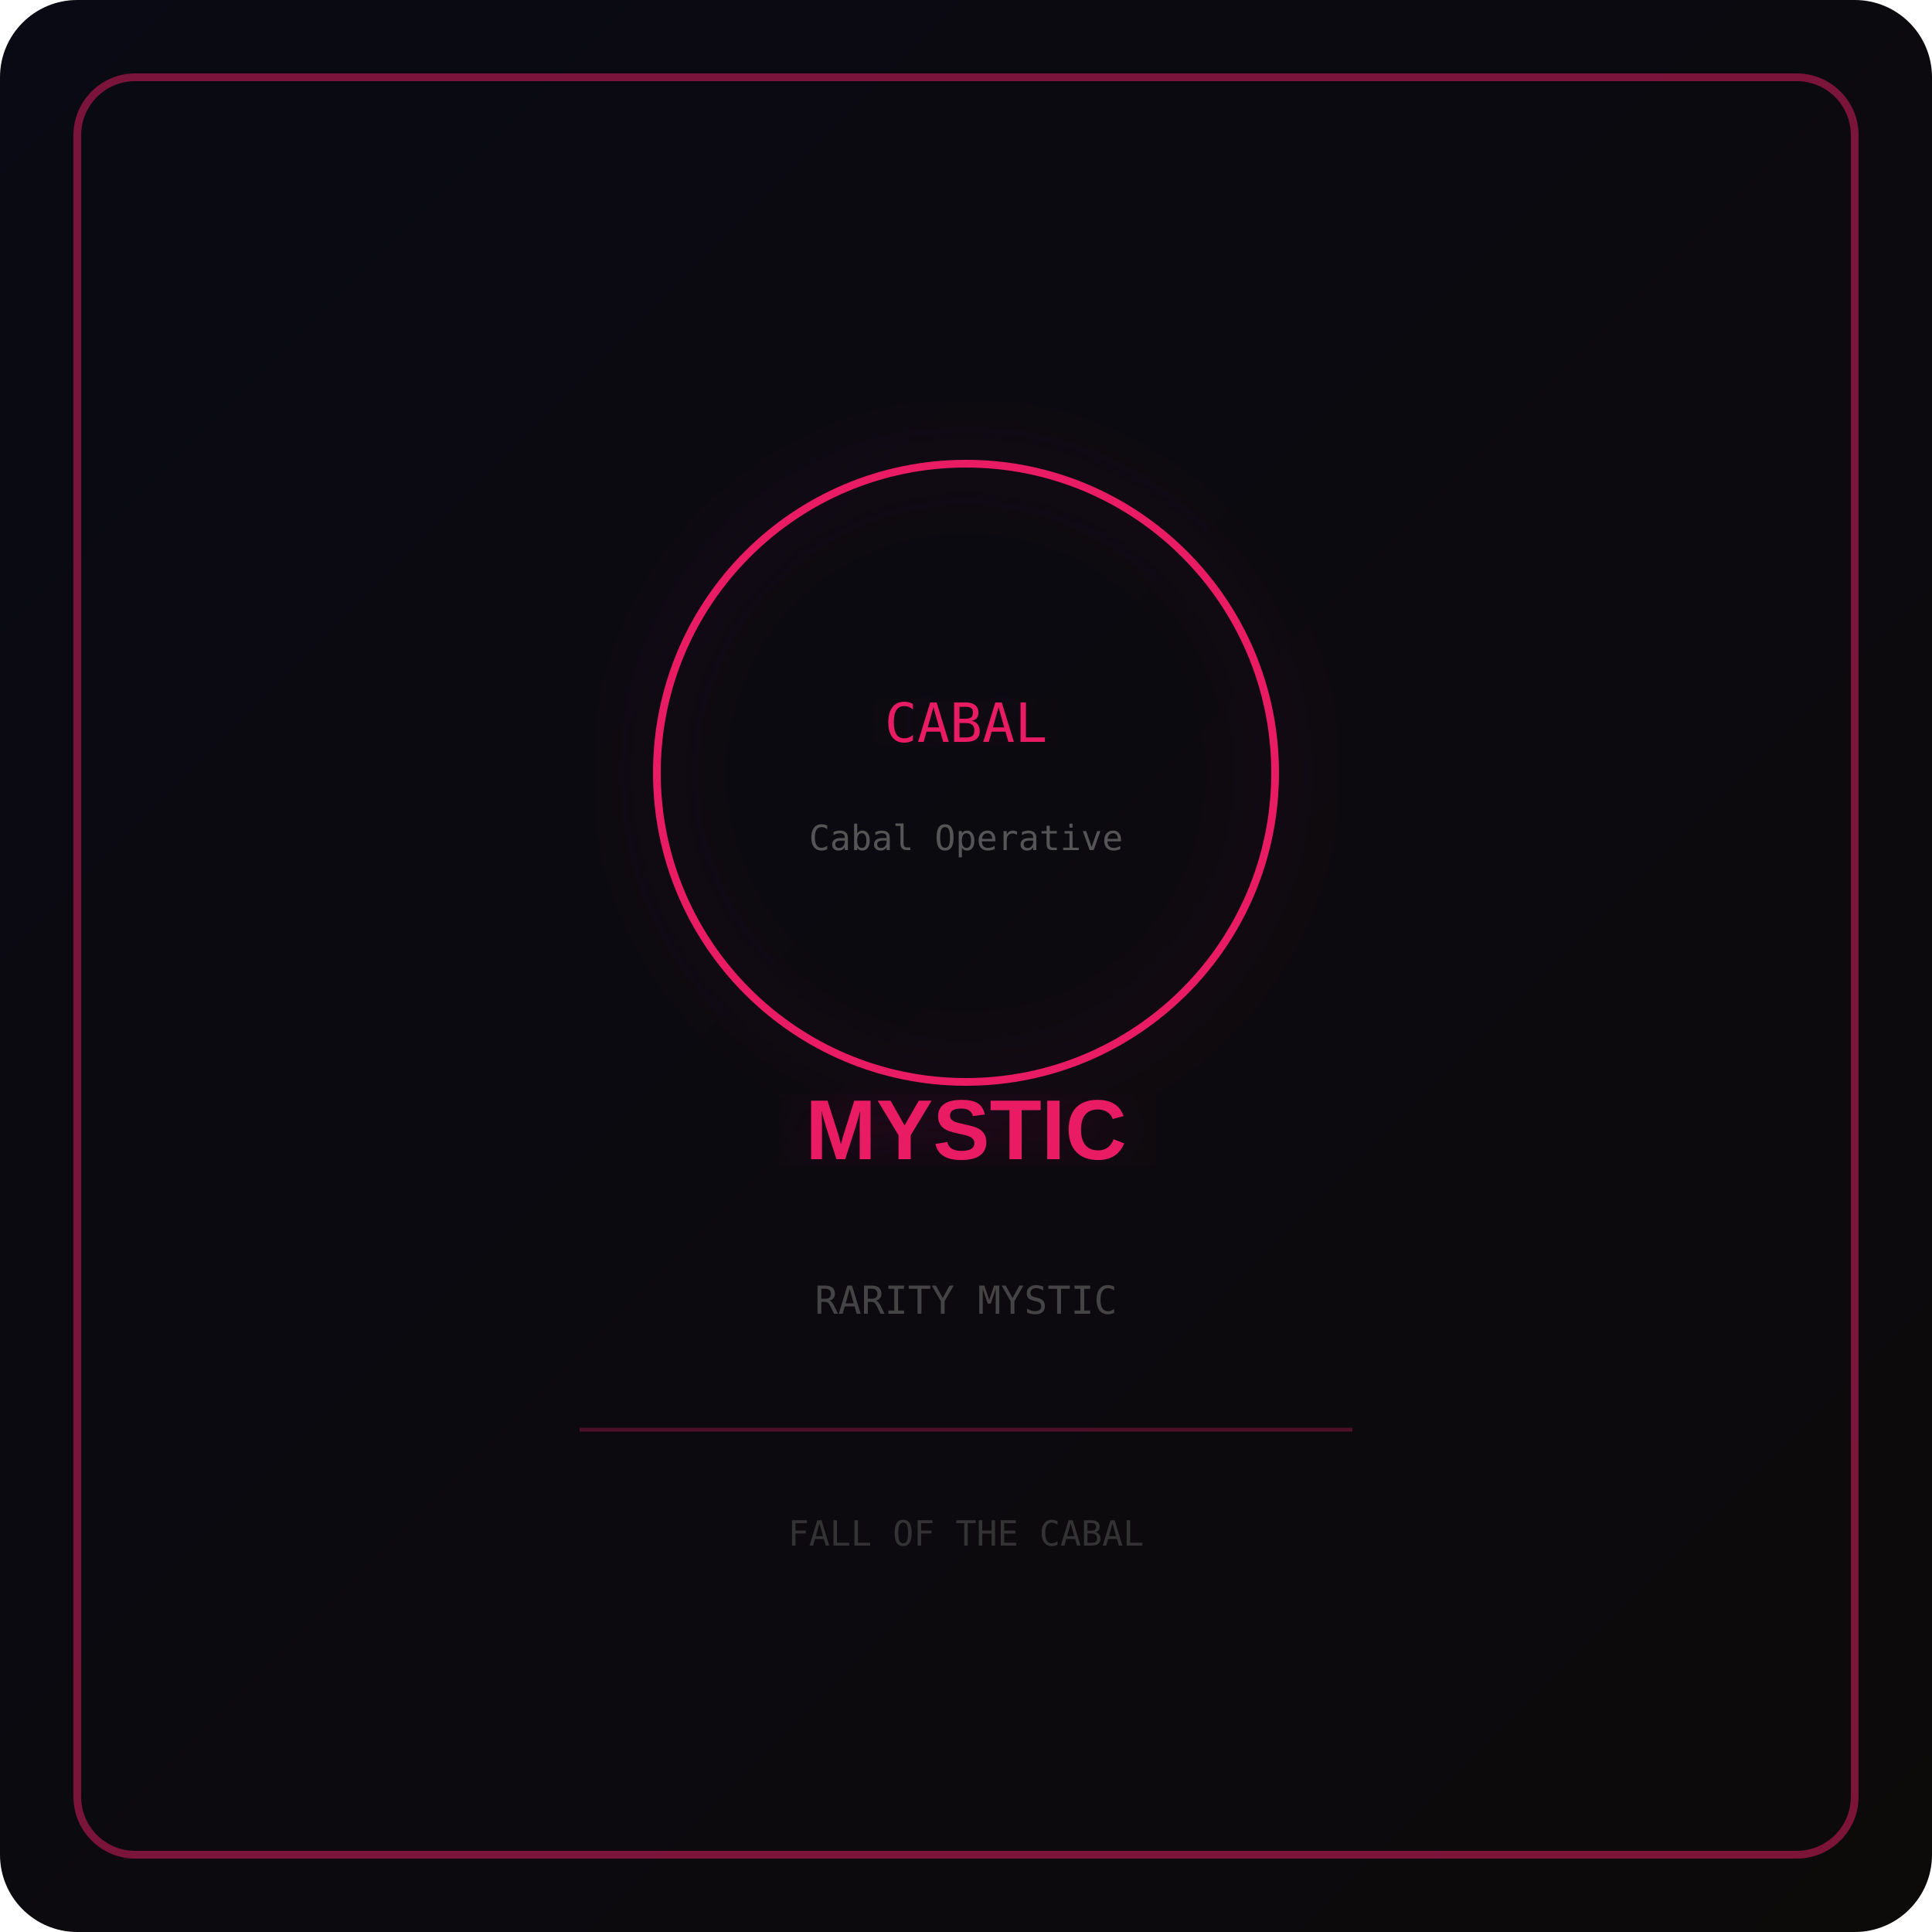
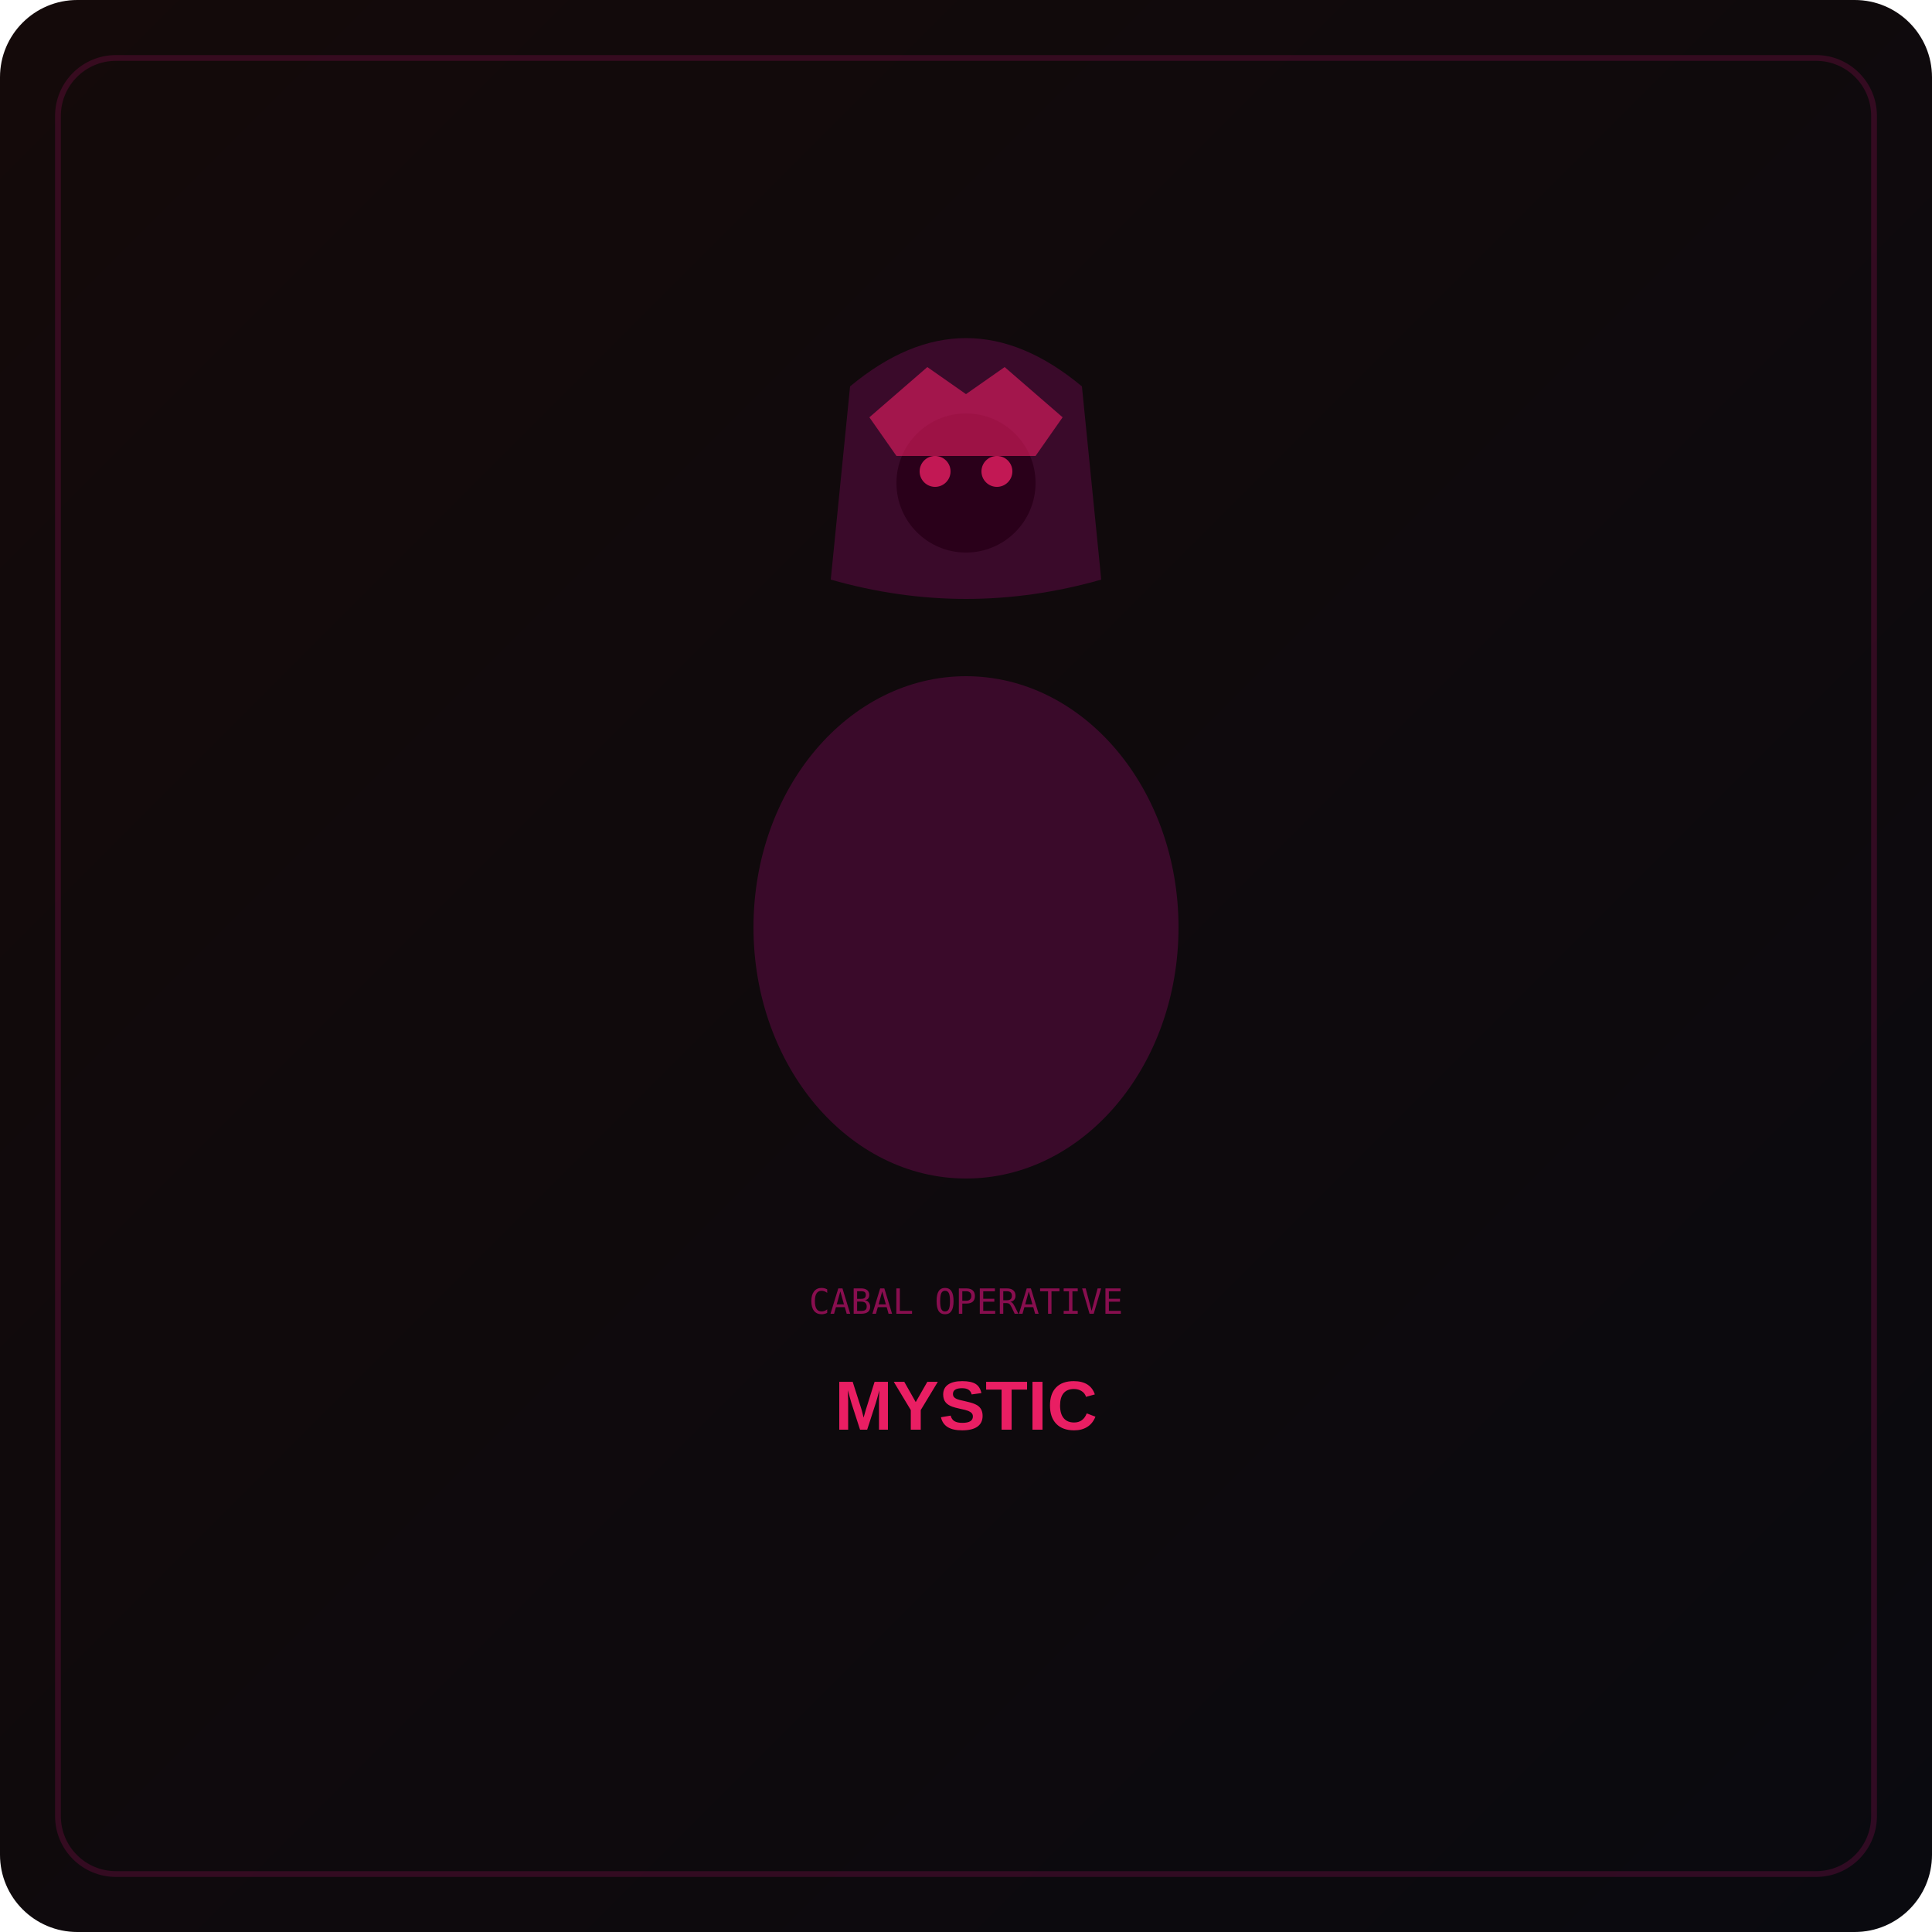
<svg xmlns="http://www.w3.org/2000/svg" viewBox="0 0 500 500" width="500" height="500">
  <defs>
    <linearGradient id="bg" x1="0%" y1="0%" x2="100%" y2="100%">
-       <stop offset="0%" stop-color="#0a0a14" />
-       <stop offset="100%" stop-color="#0d0a0a" />
+       <stop offset="0%" stop-color="#140a0a" />
+       <stop offset="100%" stop-color="#0a0a0f" />
+     </linearGradient>
+     <linearGradient id="tier_grad" x1="0%" y1="0%" x2="100%" y2="100%">
+       <stop offset="0%" stop-color="#ffd700" />
+       <stop offset="100%" stop-color="#ff6600" />
    </linearGradient>
    <filter id="g">
-       <feDropShadow dx="0" dy="0" stdDeviation="10" flood-color="#880e4f" flood-opacity="0.5" />
+       <feDropShadow dx="0" dy="0" stdDeviation="10" flood-color="#e91e63" flood-opacity="0.6" />
    </filter>
  </defs>
  <rect width="500" height="500" fill="url(#bg)" rx="20" />
-   <rect x="20" y="20" width="460" height="460" fill="none" stroke="#e91e63" stroke-width="2" rx="15" opacity="0.5" />
-   <circle cx="250" cy="200" r="80" fill="none" stroke="#e91e63" stroke-width="2" filter="url(#g)" />
-   <text x="250" y="192" text-anchor="middle" font-family="monospace" font-size="14" fill="#e91e63" filter="url(#g)">CABAL</text>
-   <text x="250" y="220" text-anchor="middle" font-family="monospace" font-size="9" fill="#555">Cabal Operative</text>
-   <text x="250" y="300" text-anchor="middle" font-family="Arial,sans-serif" font-size="22" font-weight="bold" fill="#e91e63" filter="url(#g)">MYSTIC</text>
-   <text x="250" y="340" text-anchor="middle" font-family="monospace" font-size="10" fill="#444">RARITY MYSTIC</text>
-   <line x1="150" y1="370" x2="350" y2="370" stroke="#e91e63" stroke-width="1" opacity="0.3" />
-   <text x="250" y="400" text-anchor="middle" font-family="monospace" font-size="9" fill="#333">FALL OF THE CABAL</text>
+   <rect x="15" y="15" width="470" height="470" fill="none" stroke="#880e4f" stroke-width="1.5" rx="15" opacity="0.3" />
+   <path d="M220 100 Q250 75 280 100 L285 150 Q250 160 215 150Z" fill="#3a0a2a" />
+   <ellipse cx="250" cy="240" rx="55" ry="65" fill="#3a0a2a" />
+   <circle cx="250" cy="125" r="18" fill="#2a001a" />
+   <circle cx="242" cy="122" r="4" fill="#e91e63" opacity="0.8" />
+   <circle cx="258" cy="122" r="4" fill="#e91e63" opacity="0.8" />
+   <path d="M225 108 L240 95 L250 102 L260 95 L275 108 L268 118 L232 118Z" fill="#e91e63" opacity="0.6" />
+   <text x="250" y="340" text-anchor="middle" font-family="monospace" font-size="9" fill="#880e4f">CABAL OPERATIVE</text>
+   <text x="250" y="370" text-anchor="middle" font-family="Arial,sans-serif" font-size="18" font-weight="bold" fill="#e91e63">MYSTIC</text>
</svg>
